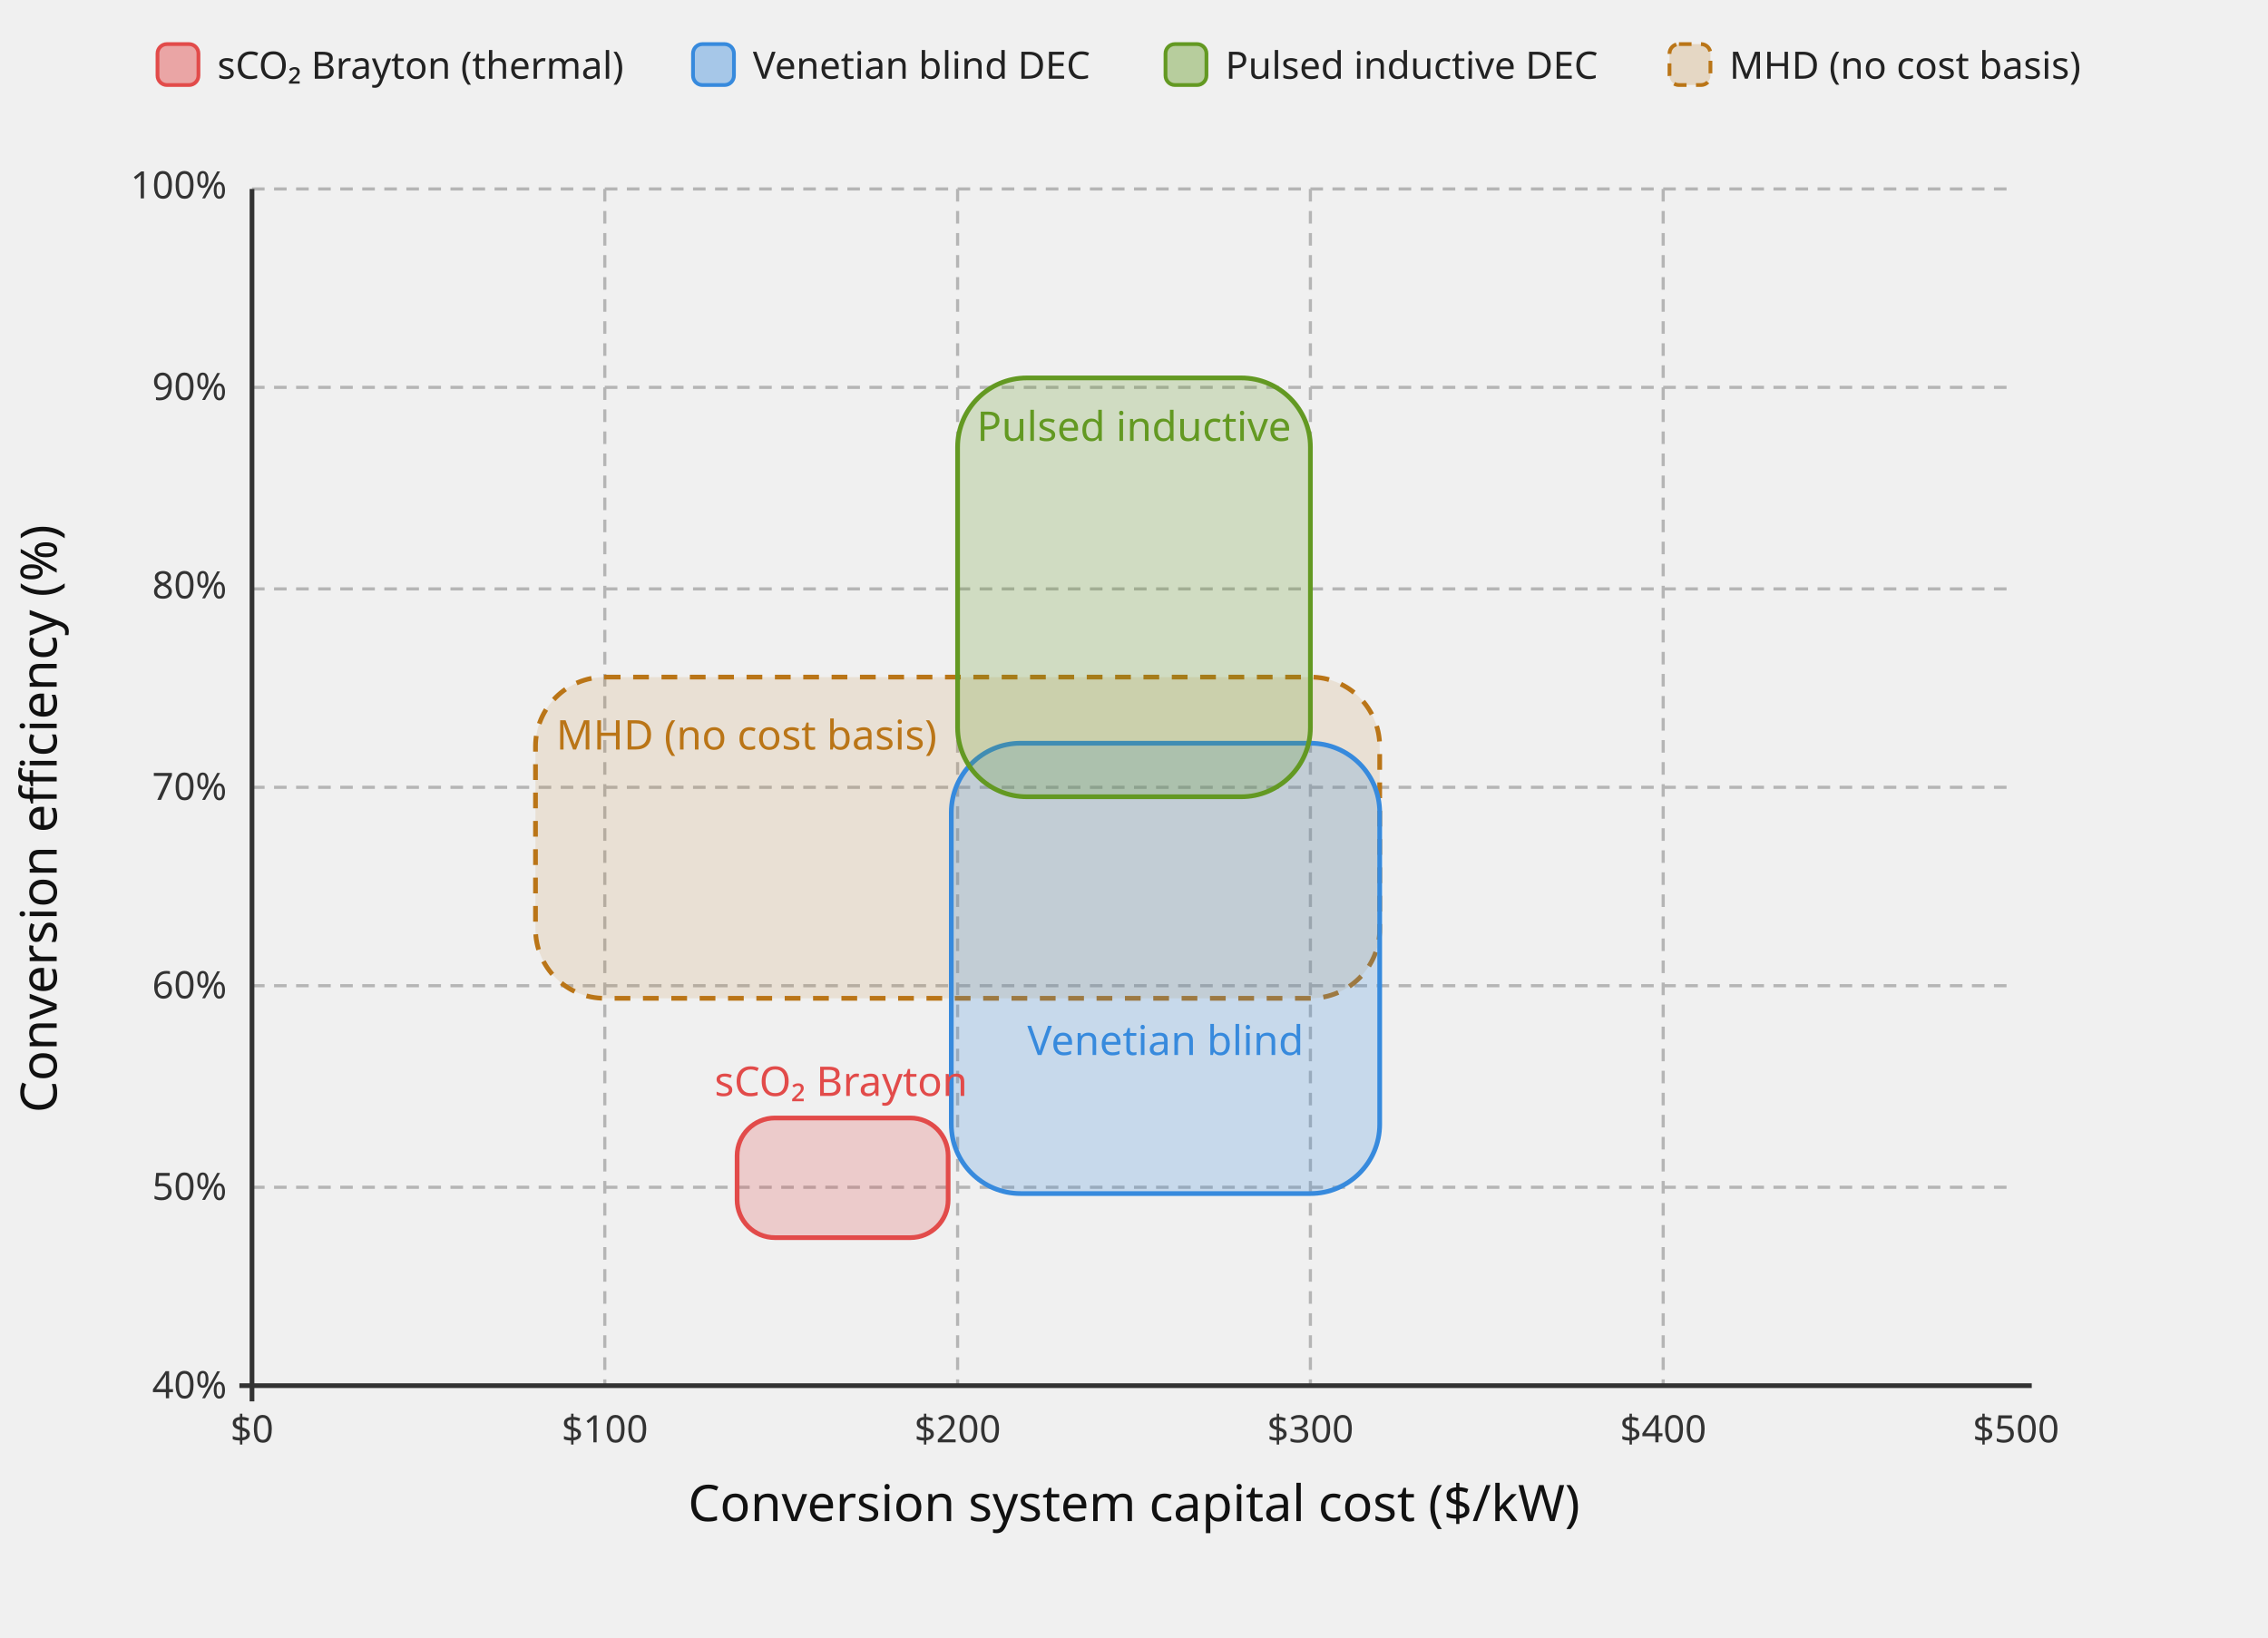
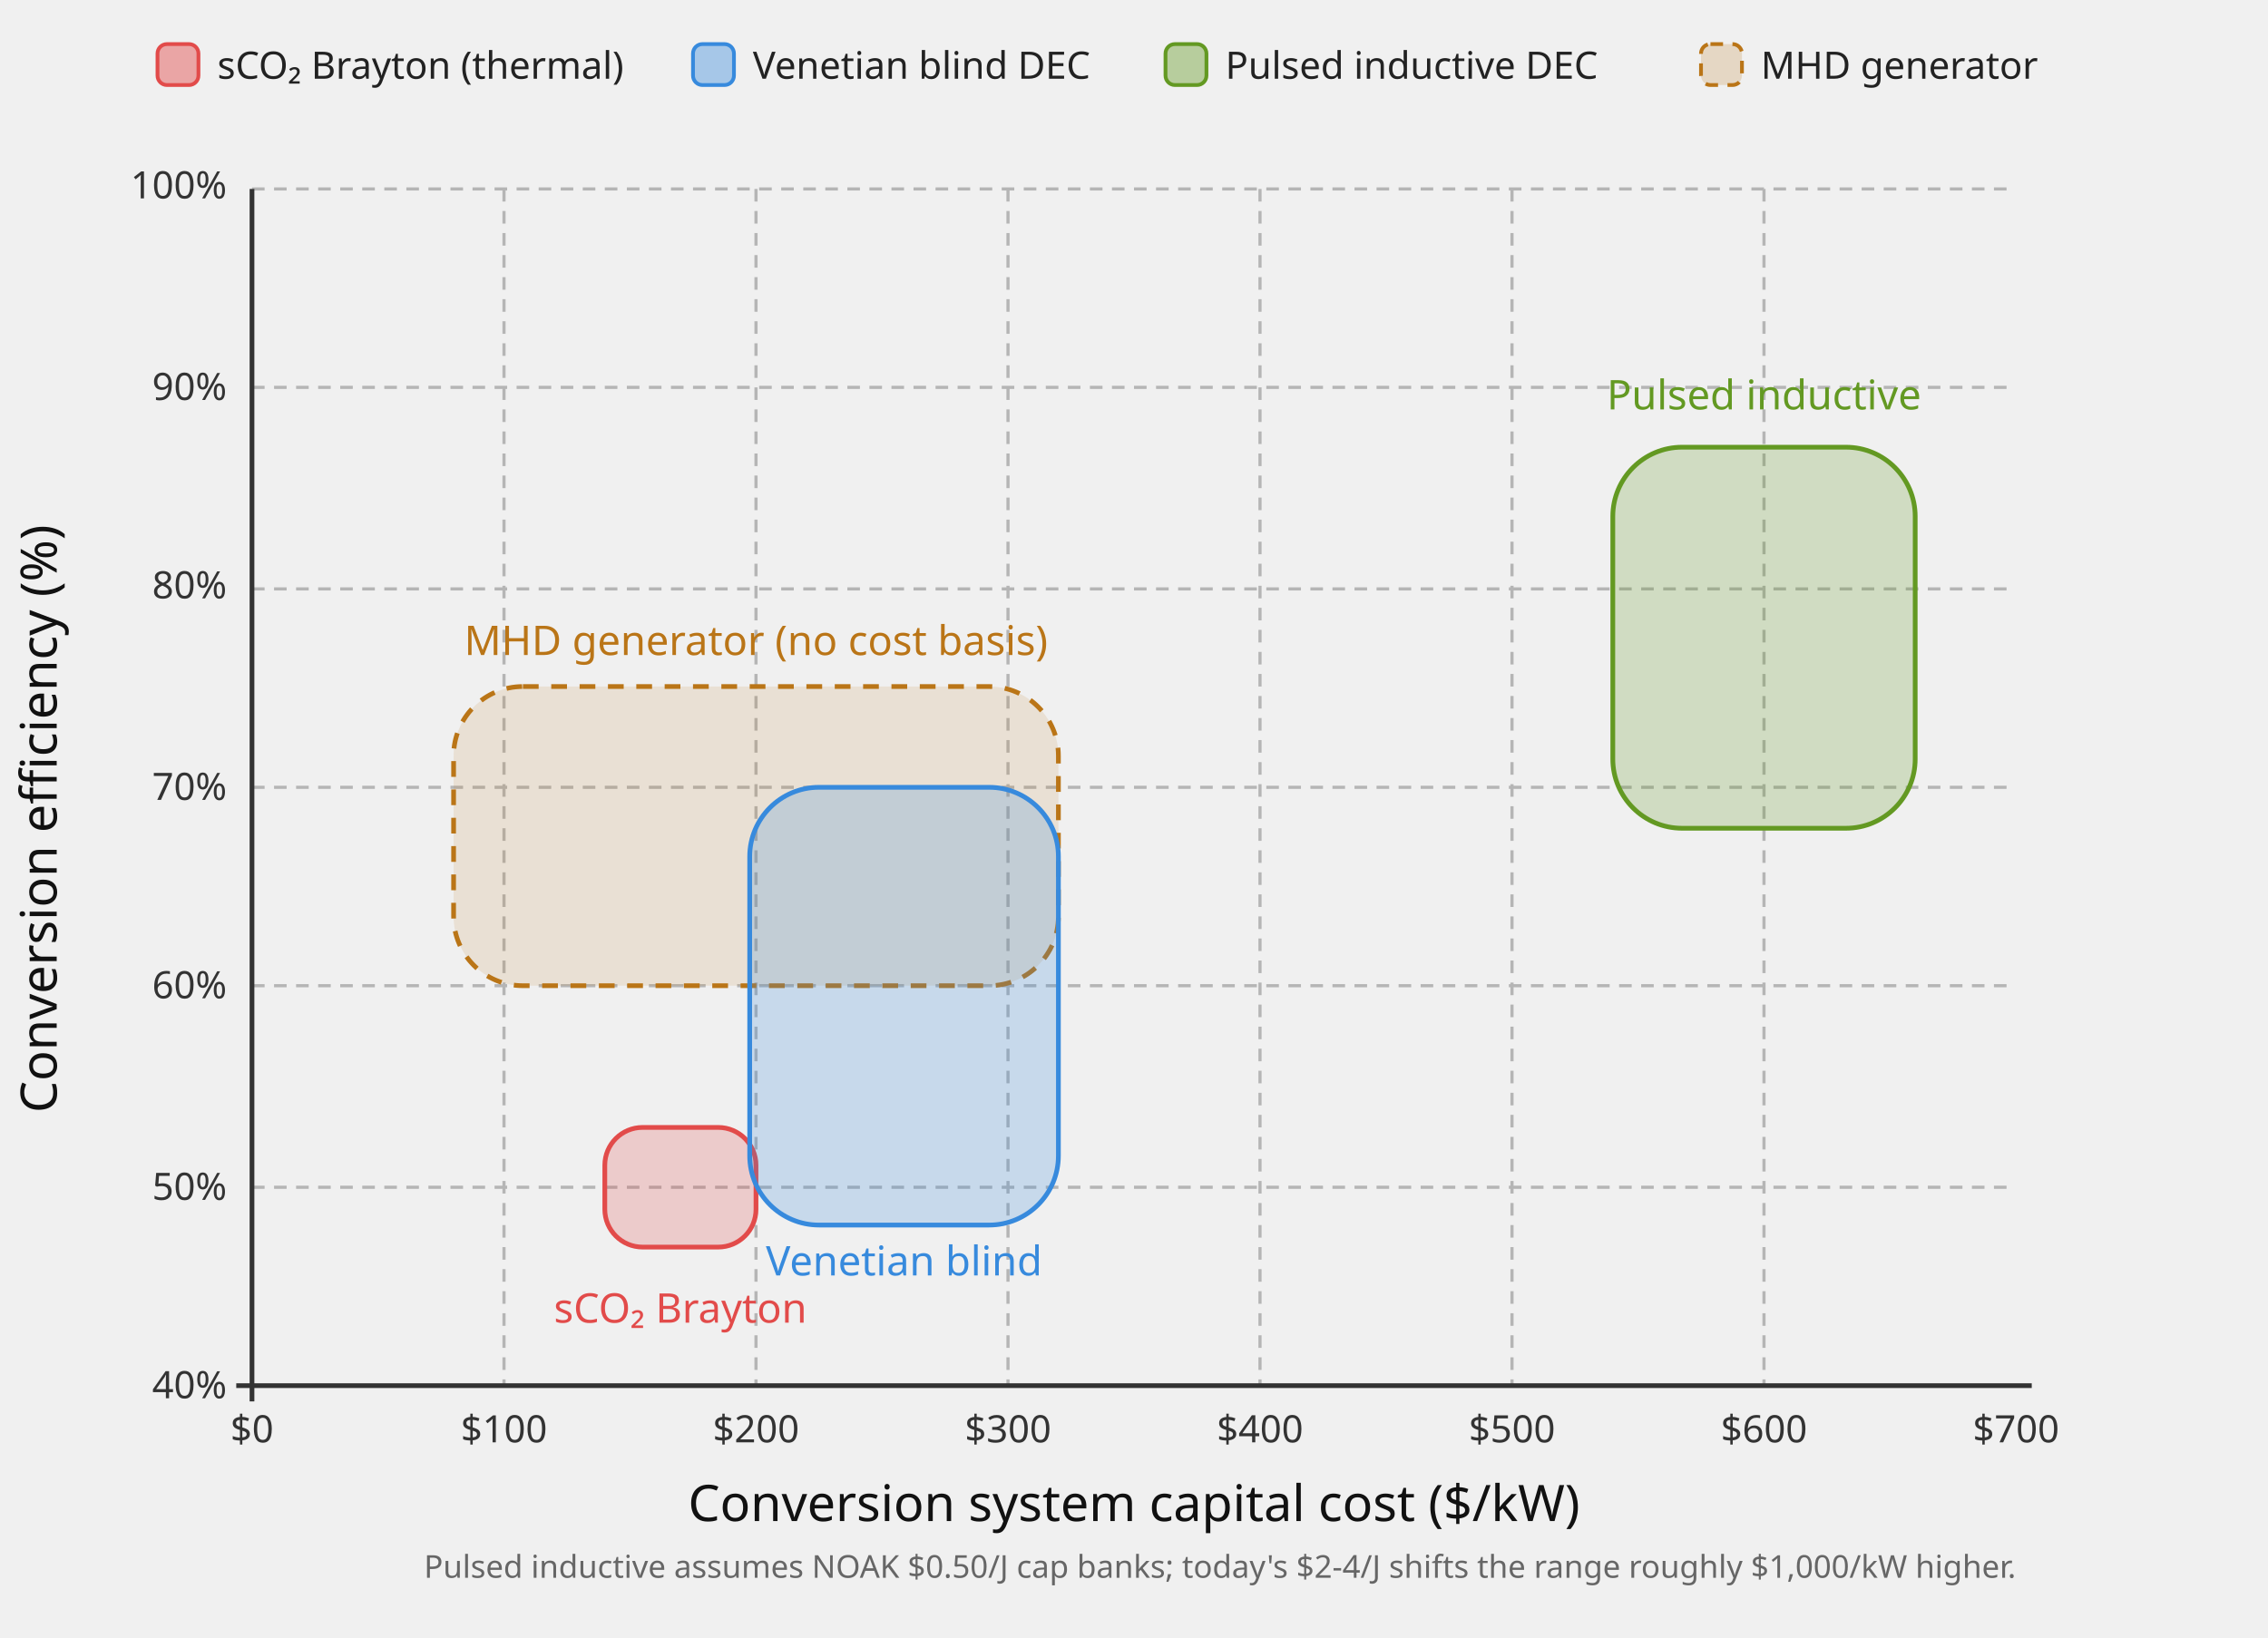
<svg xmlns="http://www.w3.org/2000/svg" viewBox="0 0 720 520" width="720" height="520">
  <defs>
-     <mask id="imagine-text-gaps-5po6ia" maskUnits="userSpaceOnUse">
-       <rect x="0" y="0" width="720" height="520" fill="white" />
-       <rect x="69.325" y="445.2" width="21.35" height="17.2" fill="black" rx="2" />
-       <rect x="174.65" y="445.2" width="34.7" height="17.2" fill="black" rx="2" />
-       <rect x="286.65" y="445.2" width="34.7" height="17.2" fill="black" rx="2" />
-       <rect x="398.65" y="445.2" width="34.7" height="17.2" fill="black" rx="2" />
-       <rect x="510.65" y="445.2" width="34.7" height="17.2" fill="black" rx="2" />
-       <rect x="622.65" y="445.2" width="34.7" height="17.2" fill="black" rx="2" />
-       <rect x="43.981" y="431.2" width="32.019" height="17.2" fill="black" rx="2" />
-       <rect x="43.981" y="368.2" width="32.019" height="17.2" fill="black" rx="2" />
-       <rect x="43.981" y="304.2" width="32.019" height="17.2" fill="black" rx="2" />
-       <rect x="43.981" y="241.2" width="32.019" height="17.2" fill="black" rx="2" />
-       <rect x="43.981" y="177.2" width="32.019" height="17.2" fill="black" rx="2" />
-       <rect x="43.981" y="114.2" width="32.019" height="17.2" fill="black" rx="2" />
-       <rect x="37.306" y="50.2" width="38.694" height="17.2" fill="black" rx="2" />
-       <rect x="219.959" y="466.6" width="280.081" height="21.6" fill="black" rx="2" />
-       <rect x="470" y="66.2" width="131.631" height="17.2" fill="black" rx="2" />
-       <rect x="469.6" y="88.2" width="112.469" height="17.2" fill="black" rx="2" />
-       <rect x="470" y="110.2" width="124.062" height="17.2" fill="black" rx="2" />
-       <rect x="470" y="132.2" width="116.695" height="17.2" fill="black" rx="2" />
-     </mask>
    <style>.chart-grid line{stroke:#b5b5b5 !important;stroke-width:1 !important}@media (prefers-color-scheme: dark){.chart-grid line{stroke:#6a6a6a !important}.chart-axis{stroke:#bbb !important}.chart-labels text,text.chart-label{fill:#e0e0e0 !important}.chart-legend text{fill:#e0e0e0 !important}}</style>
  </defs>
  <g class="chart-grid" stroke="#d0d0d0" stroke-width="0.75" stroke-dasharray="4 3">
-     <line x1="192" y1="60" x2="192" y2="440" />
-     <line x1="304" y1="60" x2="304" y2="440" />
-     <line x1="416" y1="60" x2="416" y2="440" />
-     <line x1="528" y1="60" x2="528" y2="440" />
-     <line x1="80" y1="440" x2="640" y2="440" />
+     <line x1="160" y1="60" x2="160" y2="440" />
+     <line x1="240" y1="60" x2="240" y2="440" />
+     <line x1="320" y1="60" x2="320" y2="440" />
+     <line x1="400" y1="60" x2="400" y2="440" />
+     <line x1="480" y1="60" x2="480" y2="440" />
+     <line x1="560" y1="60" x2="560" y2="440" />
    <line x1="80" y1="377" x2="640" y2="377" />
    <line x1="80" y1="313" x2="640" y2="313" />
-     <line x1="80" y1="250" x2="640" y2="250" mask="url(#imagine-text-gaps-5po6ia)" />
+     <line x1="80" y1="250" x2="640" y2="250" />
    <line x1="80" y1="187" x2="640" y2="187" />
    <line x1="80" y1="123" x2="640" y2="123" />
    <line x1="80" y1="60" x2="640" y2="60" />
  </g>
-   <line class="chart-axis" x1="80" y1="60" x2="80" y2="445" stroke="#333" stroke-width="1.5" mask="url(#imagine-text-gaps-5po6ia)" />
-   <line class="chart-axis" x1="75" y1="440" x2="645" y2="440" stroke="#333" stroke-width="1.5" mask="url(#imagine-text-gaps-5po6ia)" />
+   <line class="chart-axis" x1="80" y1="60" x2="80" y2="445" stroke="#333" stroke-width="1.5" />
+   <line class="chart-axis" x1="75" y1="440" x2="645" y2="440" stroke="#333" stroke-width="1.5" />
  <g class="chart-labels" font-family="sans-serif" font-size="12" fill="#333" text-anchor="middle">
    <text x="80" y="458">$0</text>
-     <text x="192" y="458">$100</text>
-     <text x="304" y="458">$200</text>
-     <text x="416" y="458">$300</text>
-     <text x="528" y="458">$400</text>
-     <text x="640" y="458">$500</text>
+     <text x="160" y="458">$100</text>
+     <text x="240" y="458">$200</text>
+     <text x="320" y="458">$300</text>
+     <text x="400" y="458">$400</text>
+     <text x="480" y="458">$500</text>
+     <text x="560" y="458">$600</text>
+     <text x="640" y="458">$700</text>
  </g>
  <g class="chart-labels" font-family="sans-serif" font-size="12" fill="#333" text-anchor="end">
    <text x="72" y="444">40%</text>
    <text x="72" y="381">50%</text>
    <text x="72" y="317">60%</text>
    <text x="72" y="254">70%</text>
    <text x="72" y="190">80%</text>
    <text x="72" y="127">90%</text>
    <text x="72" y="63">100%</text>
  </g>
  <text class="chart-label" x="360" y="483" font-family="sans-serif" font-size="16" fill="#111" text-anchor="middle" font-weight="500">Conversion system capital cost ($/kW)</text>
  <text class="chart-label" x="18" y="260" font-family="sans-serif" font-size="16" fill="#111" text-anchor="middle" font-weight="500" transform="rotate(-90,18,260)">Conversion efficiency (%)</text>
-   <rect x="170" y="215" width="268" height="102" rx="22" ry="22" fill="rgba(186,117,23,0.13)" stroke="#BA7517" stroke-width="1.5" stroke-dasharray="5 4" />
-   <rect x="234" y="355" width="67" height="38" rx="12" ry="12" fill="rgba(226,75,74,0.22)" stroke="#E24B4A" stroke-width="1.5" />
-   <rect x="302" y="236" width="136" height="143" rx="22" ry="22" fill="rgba(55,138,221,0.22)" stroke="#378ADD" stroke-width="1.5" />
-   <rect x="304" y="120" width="112" height="133" rx="22" ry="22" fill="rgba(99,153,34,0.22)" stroke="#639922" stroke-width="1.5" />
+   <rect x="144" y="218" width="192" height="95" rx="22" ry="22" fill="rgba(186,117,23,0.13)" stroke="#BA7517" stroke-width="1.5" stroke-dasharray="5 4" />
+   <rect x="192" y="358" width="48" height="38" rx="12" ry="12" fill="rgba(226,75,74,0.22)" stroke="#E24B4A" stroke-width="1.5" />
+   <rect x="238" y="250" width="98" height="139" rx="22" ry="22" fill="rgba(55,138,221,0.22)" stroke="#378ADD" stroke-width="1.5" />
+   <rect x="512" y="142" width="96" height="121" rx="22" ry="22" fill="rgba(99,153,34,0.22)" stroke="#639922" stroke-width="1.5" />
  <g font-family="sans-serif" font-size="13" font-weight="500" text-anchor="middle">
-     <text x="360" y="140" fill="#639922">Pulsed inductive</text>
-     <text x="237" y="238" fill="#BA7517">MHD (no cost basis)</text>
-     <text x="370" y="335" fill="#378ADD">Venetian blind</text>
-     <text x="267" y="348" fill="#E24B4A">sCO₂ Brayton</text>
+     <text x="560" y="130" fill="#639922">Pulsed inductive</text>
+     <text x="240" y="208" fill="#BA7517">MHD generator (no cost basis)</text>
+     <text x="287" y="405" fill="#378ADD">Venetian blind</text>
+     <text x="216" y="420" fill="#E24B4A">sCO₂ Brayton</text>
+   </g>
+   <g font-family="sans-serif" font-size="10" fill="#666" text-anchor="end">
+     <text x="640" y="501">Pulsed inductive assumes NOAK $0.50/J cap banks; today's $2-4/J shifts the range roughly $1,000/kW higher.</text>
  </g>
  <g class="chart-legend" font-family="sans-serif" font-size="12" fill="#222">
    <rect x="50" y="14" width="13" height="13" rx="3" fill="rgba(226,75,74,0.45)" stroke="#E24B4A" stroke-width="1.2" />
    <text x="69" y="25">sCO₂ Brayton (thermal)</text>
    <rect x="220" y="14" width="13" height="13" rx="3" fill="rgba(55,138,221,0.40)" stroke="#378ADD" stroke-width="1.2" />
    <text x="239" y="25">Venetian blind DEC</text>
    <rect x="370" y="14" width="13" height="13" rx="3" fill="rgba(99,153,34,0.40)" stroke="#639922" stroke-width="1.2" />
    <text x="389" y="25">Pulsed inductive DEC</text>
-     <rect x="530" y="14" width="13" height="13" rx="3" fill="rgba(186,117,23,0.20)" stroke="#BA7517" stroke-width="1.2" stroke-dasharray="4 3" />
-     <text x="549" y="25">MHD (no cost basis)</text>
+     <rect x="540" y="14" width="13" height="13" rx="3" fill="rgba(186,117,23,0.20)" stroke="#BA7517" stroke-width="1.2" stroke-dasharray="4 3" />
+     <text x="559" y="25">MHD generator</text>
  </g>
</svg>
